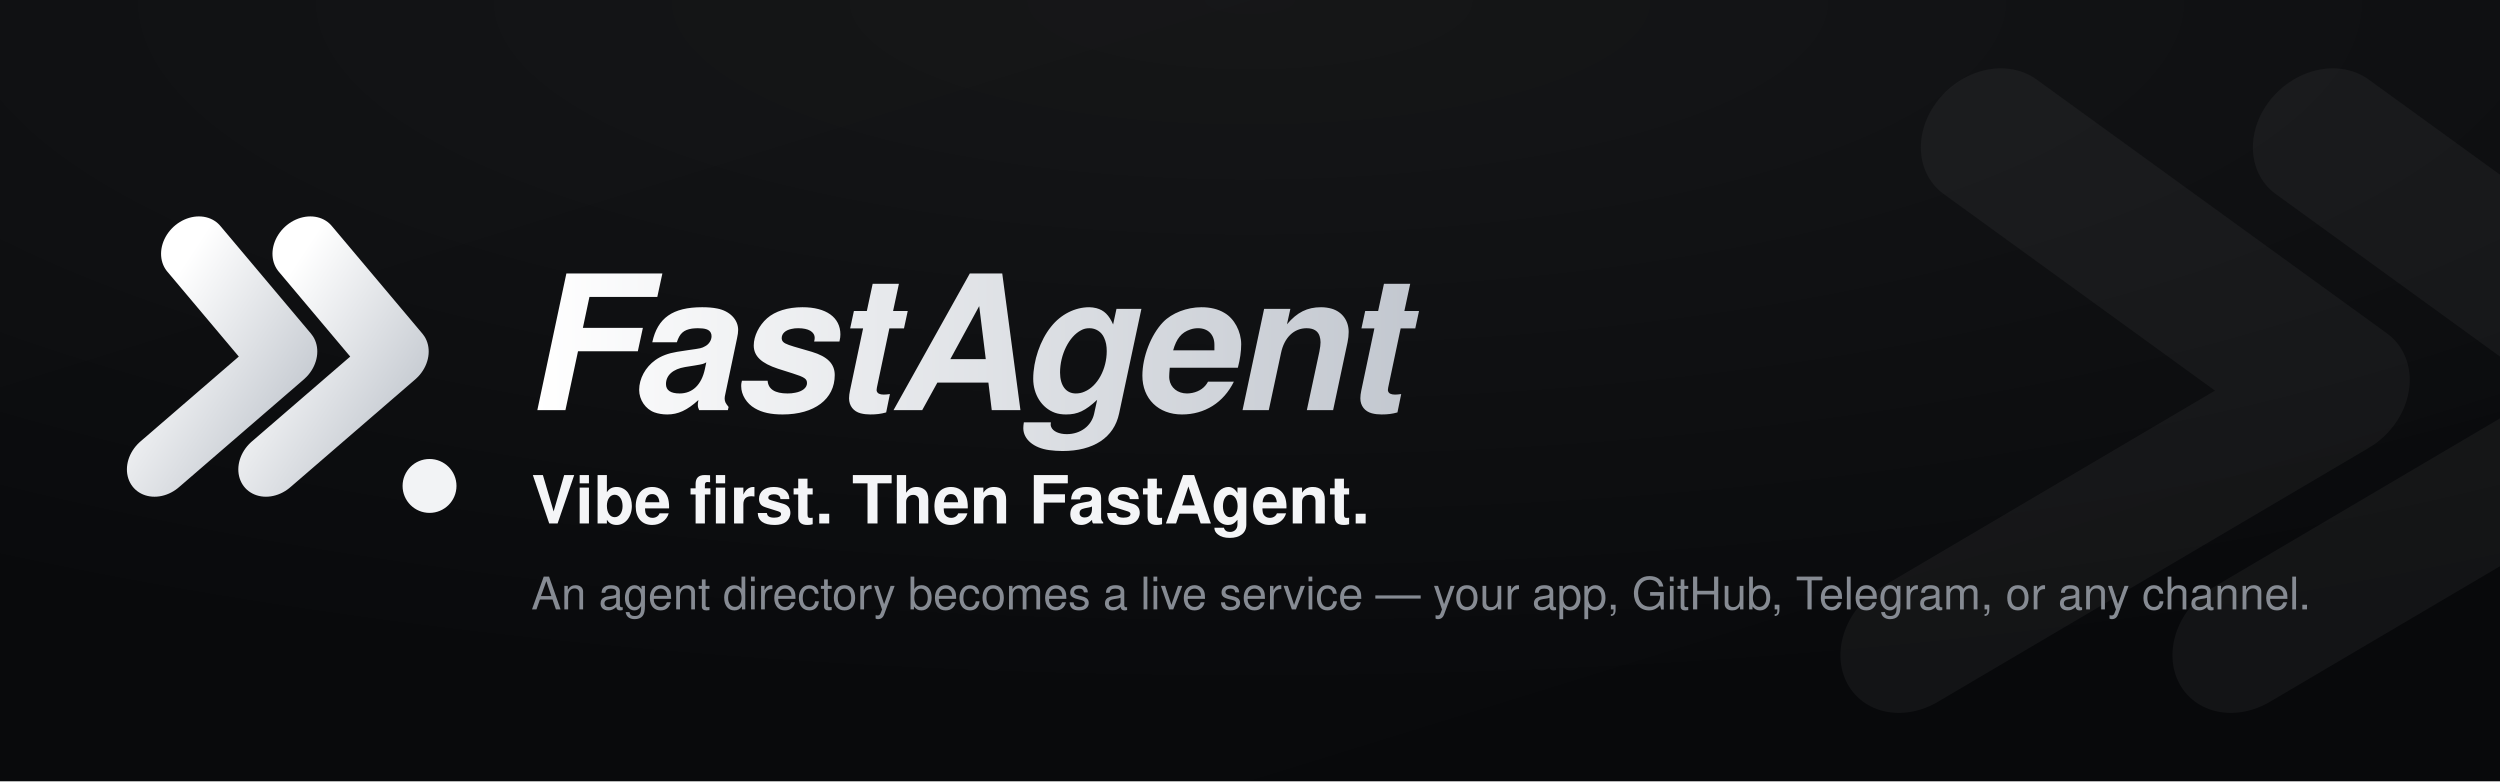
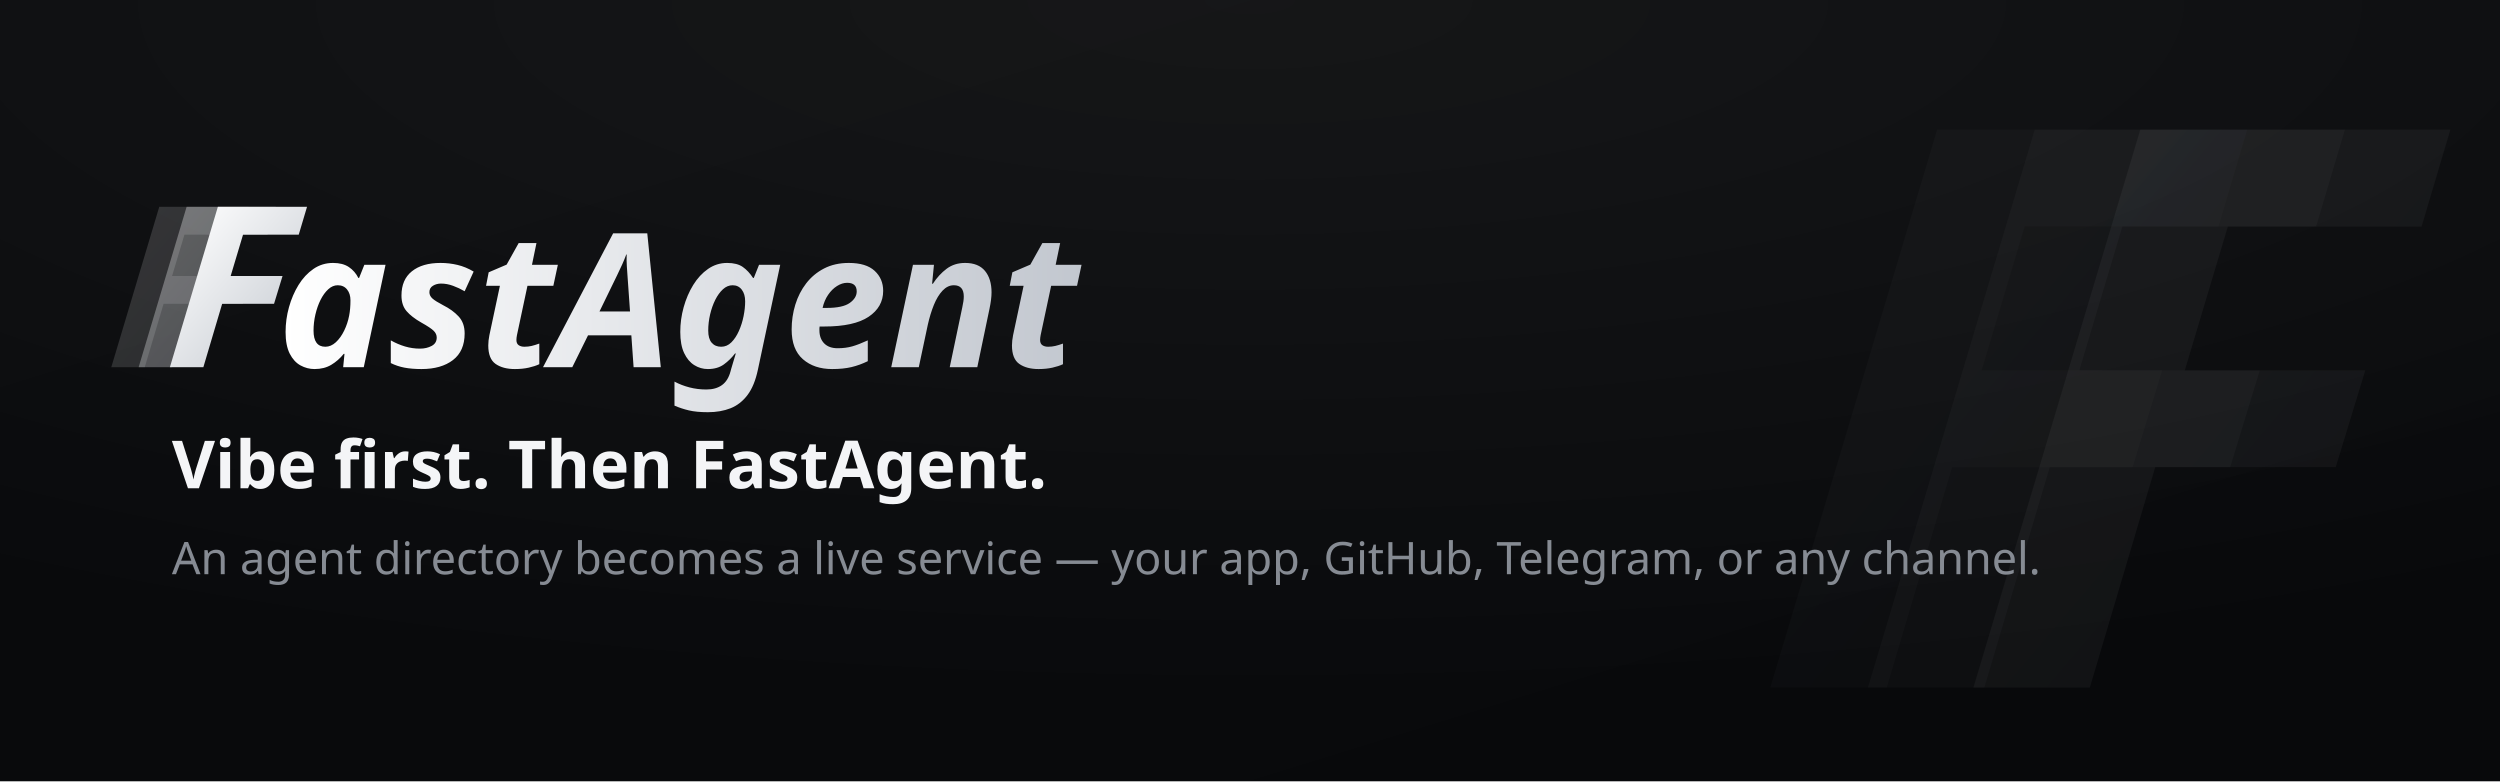
<svg xmlns="http://www.w3.org/2000/svg" width="1280" height="400" viewBox="0 0 1280 400">
  <defs>
    <linearGradient id="ink" x1="0" y1="0" x2="1" y2="1">
      <stop offset="0" stop-color="#ffffff" />
      <stop offset="1" stop-color="#c4c9d0" />
    </linearGradient>
    <linearGradient id="pagebg" x1="0" y1="0" x2="1" y2="1">
      <stop offset="0" stop-color="#0a0b0d" />
      <stop offset="1" stop-color="#08090b" />
    </linearGradient>
    <radialGradient id="pagesheen" cx="0.5" cy="0" r="0.9">
      <stop offset="0" stop-color="#ffffff" stop-opacity="0.05" />
      <stop offset="1" stop-color="#ffffff" stop-opacity="0" />
    </radialGradient>
    <linearGradient id="word" x1="0" y1="0" x2="1" y2="0">
      <stop offset="0" stop-color="#ffffff" />
      <stop offset="1" stop-color="#c2c7cf" />
    </linearGradient>
  </defs>
  <rect width="1280" height="400" fill="url(#pagebg)" />
  <rect width="1280" height="400" fill="url(#pagesheen)" />
-   <g transform="translate(150,0) skewX(-9)" fill="none" stroke="#ffffff" stroke-opacity="0.045" stroke-width="70" stroke-linecap="round" stroke-linejoin="round">
-     <polyline points="880,70 1080,200 880,330" />
-     <polyline points="1050,70 1250,200 1050,330" />
+   <g transform="translate(1000,352) scale(2.0)" fill="#ffffff">
+     <g transform="skewX(-5)">
+       <g opacity="0.02" transform="translate(-52,0)">
+         <text font-family="Newsreader" font-size="200" font-weight="700" font-style="italic" fill="url(#ink)">F</text>
+       </g>
+       <g opacity="0.03" transform="translate(-27,0)">
+         <text font-family="Newsreader" font-size="200" font-weight="700" font-style="italic" fill="url(#ink)">F</text>
+       </g>
+       <g opacity="0.05">
+         <text font-family="Newsreader" font-size="200" font-weight="700" font-style="italic" fill="url(#ink)">F</text>
+       </g>
+     </g>
  </g>
-   <g transform="translate(58,74) scale(0.92)">
-     <g transform="translate(2,0) skewX(-9)" fill="none" stroke="url(#ink)" stroke-width="36" stroke-linecap="round" stroke-linejoin="round">
-       <polyline points="52,58 112,118 52,178" />
-       <polyline points="114,58 174,118 114,178" />
+   <g transform="translate(84,188) skewX(-5)">
+     <g opacity="0.16" transform="translate(-30,0)">
+       <text font-family="Newsreader" font-size="115" font-weight="700" font-style="italic" fill="url(#ink)">F</text>
    </g>
-     <circle cx="176" cy="190" r="15" fill="#f2f3f5" />
+     <g opacity="0.34" transform="translate(-16,0)">
+       <text font-family="Newsreader" font-size="115" font-weight="700" font-style="italic" fill="url(#ink)">F</text>
+     </g>
+     <text font-family="Newsreader" font-size="115" font-weight="700" font-style="italic" fill="url(#ink)">F</text>
  </g>
-   <text x="268" y="210" font-family="Helvetica Neue, Helvetica, Arial, sans-serif" font-size="96" font-weight="800" letter-spacing="-2" font-style="italic" fill="url(#word)">FastAgent</text>
-   <text x="272" y="268" font-family="Helvetica Neue, Helvetica, Arial, sans-serif" font-size="34" font-weight="700" fill="#f4f5f7">Vibe first. Then FastAgent.</text>
-   <text x="272" y="312" font-family="Helvetica Neue, Helvetica, Arial, sans-serif" font-size="23" font-weight="400" fill="#868b93">An agent directory becomes a live service — your app, GitHub, Telegram, or any channel.</text>
+   <text x="142" y="188" font-family="Newsreader" font-size="96" font-weight="700" font-style="italic" fill="url(#word)">astAgent</text>
+   <text x="88" y="250" font-family="Archivo" font-size="34" font-weight="700" fill="#f4f5f7">Vibe first. Then FastAgent.</text>
+   <text x="88" y="294" font-family="Archivo" font-size="23" font-weight="400" fill="#868b93">An agent directory becomes a live service — your app, GitHub, Telegram, or any channel.</text>
</svg>
